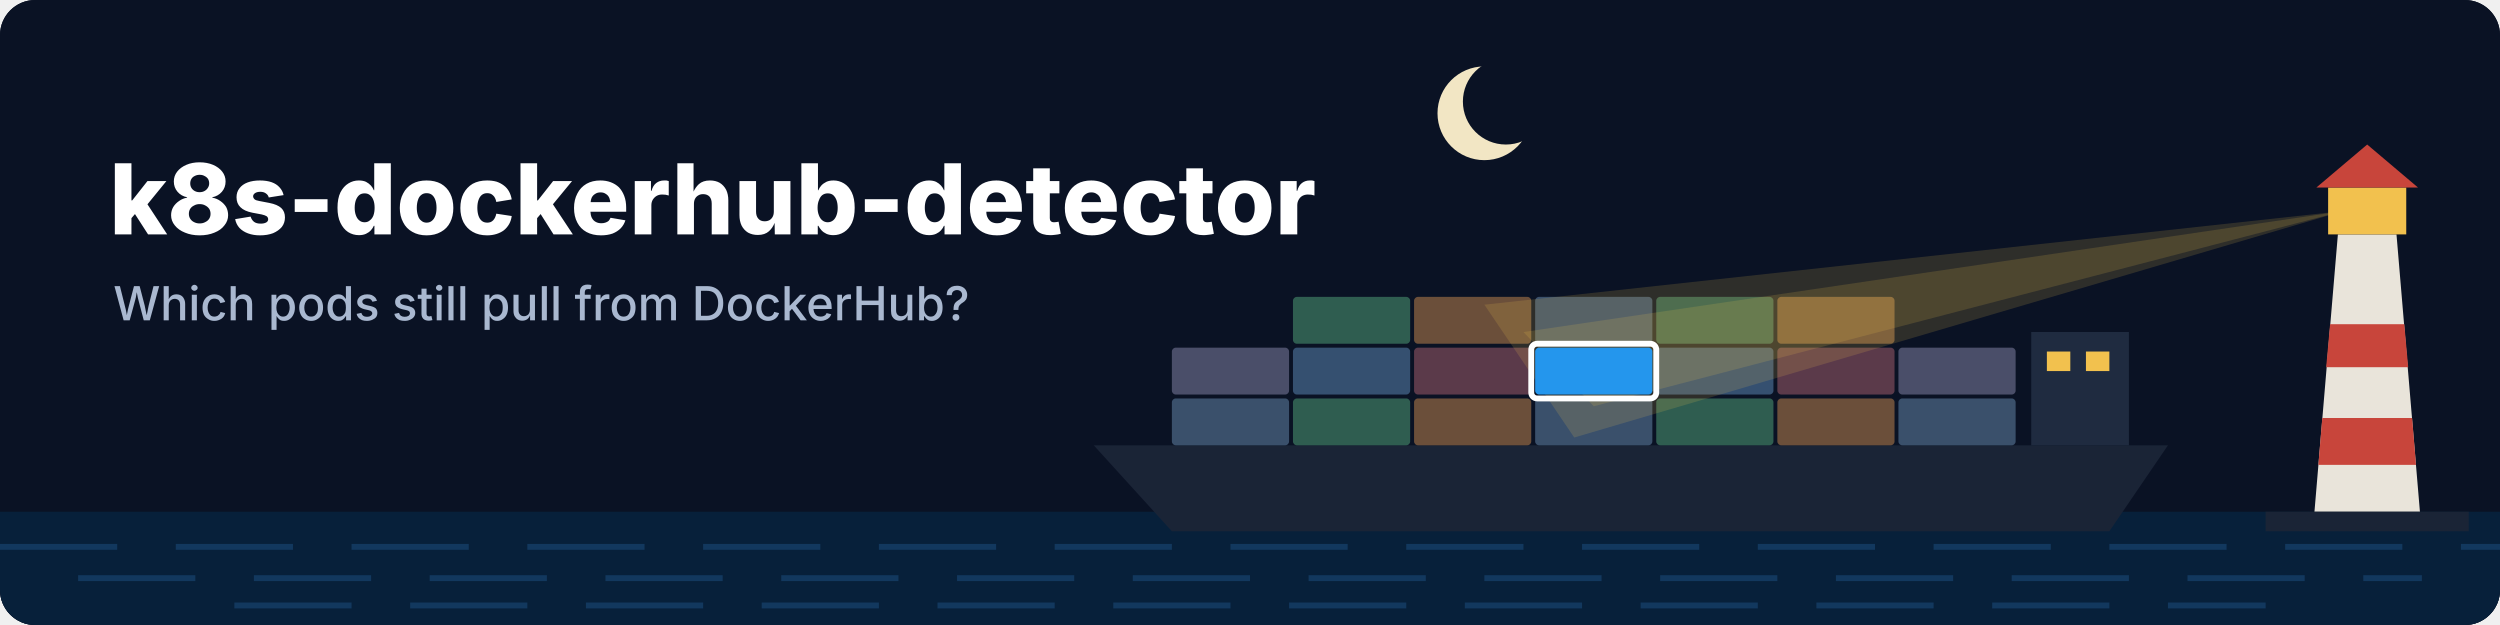
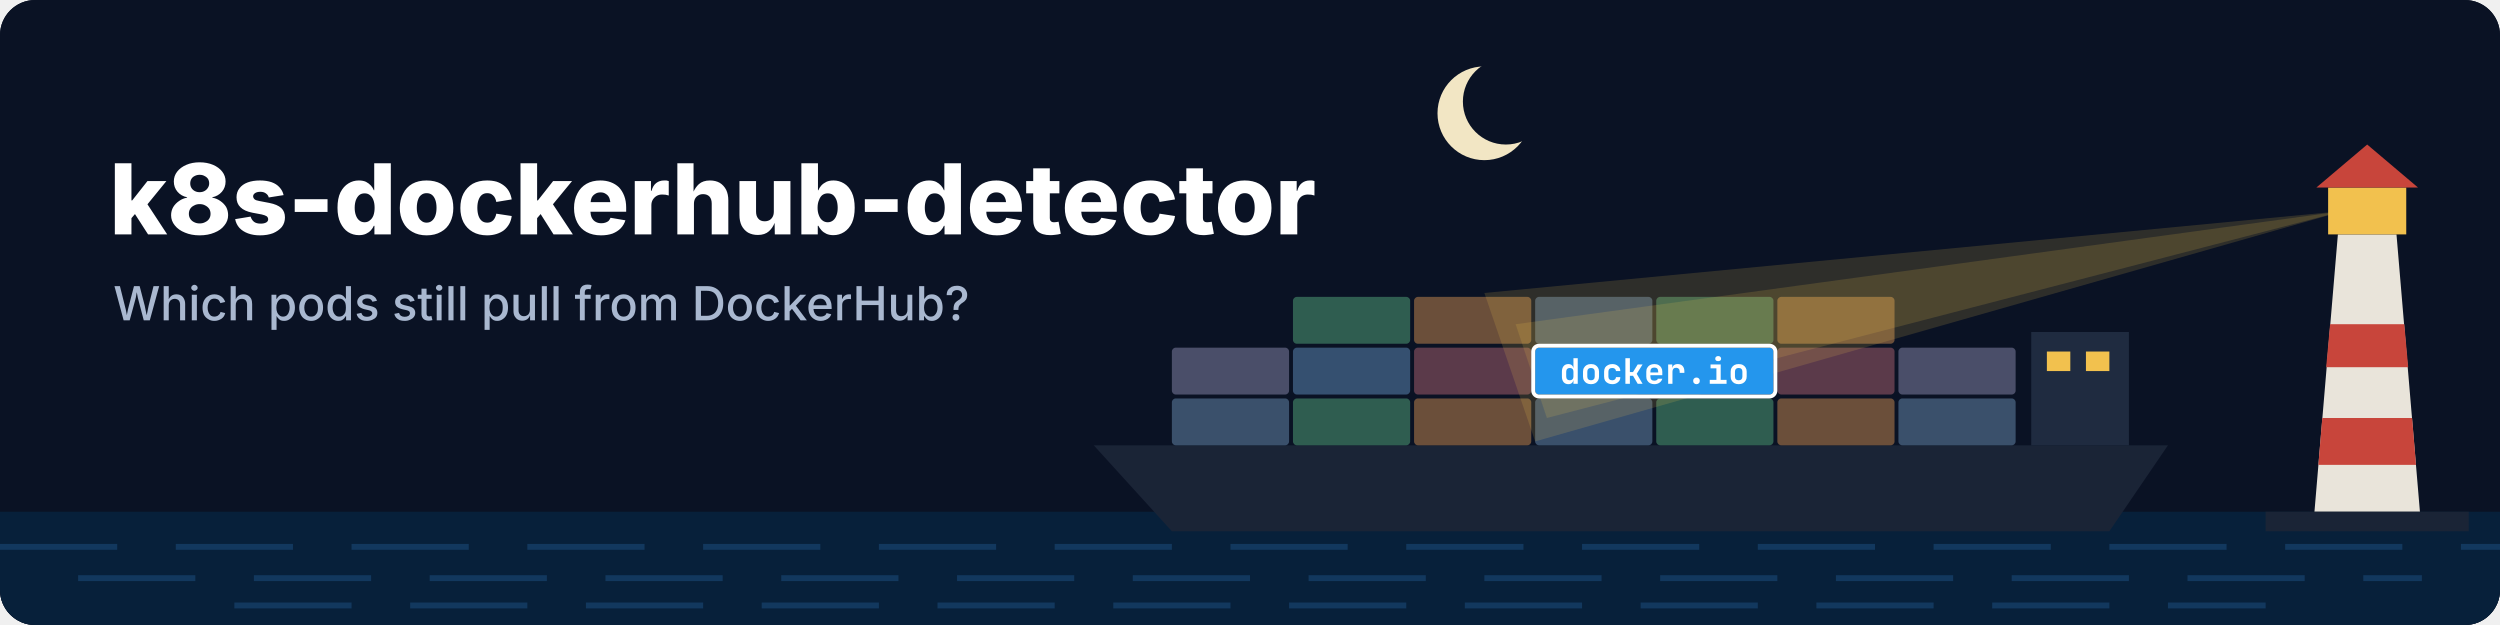
<svg xmlns="http://www.w3.org/2000/svg" viewBox="0 0 1280 320" width="1280" height="320" role="img" aria-label="k8s-dockerhub-detector">
  <defs>
    <clipPath id="k">
      <rect width="1280" height="320" rx="18" />
    </clipPath>
  </defs>
  <g clip-path="url(#k)">
    <rect width="1280" height="320" fill="#0A1224" />
    <rect width="1280" height="320" fill="#0A1224" />
    <circle cx="760" cy="58" r="24" fill="#F2E6C4" />
    <circle cx="771" cy="52" r="22" fill="#0A1224" />
    <rect y="262" width="1280" height="58" fill="#07203A" />
    <path d="M0 280h1280M40 296h1200M120 310h1040" stroke="#12385E" stroke-width="3" stroke-dasharray="60 30" />
    <path d="M560 228H1110L1080 272H600Z" fill="#1A2436" />
    <path d="M1040 170h50v58h-50z" fill="#1F2B40" />
    <path d="M1048 180h12v10h-12zM1068 180h12v10h-12z" fill="#F2C14E" />
    <rect x="600" y="204" width="60" height="24" rx="2" fill="#3A506B" />
    <rect x="662" y="204" width="60" height="24" rx="2" fill="#2F5D50" />
    <rect x="724" y="204" width="60" height="24" rx="2" fill="#6B4F3A" />
    <rect x="786" y="204" width="60" height="24" rx="2" fill="#3A506B" />
    <rect x="848" y="204" width="60" height="24" rx="2" fill="#2F5D50" />
    <rect x="910" y="204" width="60" height="24" rx="2" fill="#6B4F3A" />
    <rect x="972" y="204" width="60" height="24" rx="2" fill="#3A506B" />
    <rect x="600" y="178" width="60" height="24" rx="2" fill="#4A4E69" />
    <rect x="662" y="178" width="60" height="24" rx="2" fill="#355070" />
    <rect x="724" y="178" width="60" height="24" rx="2" fill="#5B3A4A" />
-     <rect x="848" y="178" width="60" height="24" rx="2" fill="#355070" />
    <rect x="910" y="178" width="60" height="24" rx="2" fill="#5B3A4A" />
    <rect x="972" y="178" width="60" height="24" rx="2" fill="#4A4E69" />
    <rect x="662" y="152" width="60" height="24" rx="2" fill="#2F5D50" />
    <rect x="724" y="152" width="60" height="24" rx="2" fill="#6B4F3A" />
    <rect x="786" y="152" width="60" height="24" rx="2" fill="#3A506B" />
    <rect x="848" y="152" width="60" height="24" rx="2" fill="#2F5D50" />
    <rect x="910" y="152" width="60" height="24" rx="2" fill="#6B4F3A" />
-     <path d="M1200 108L760 156L806 224Z" fill="#F2C14E" fill-opacity="0.16" />
-     <path d="M1200 108L780 170L816 208Z" fill="#F2C14E" fill-opacity="0.16" />
-     <rect x="786" y="178" width="60" height="24" rx="2" fill="#2496ED" />
-     <rect x="784" y="176" width="64" height="28" rx="3" fill="none" stroke="#FFFFFF" stroke-width="3" />
+     <path d="M1200 108L760 150L786 226Z" fill="#F2C14E" fill-opacity="0.16" />
+     <path d="M1200 108L776 166L792 214Z" fill="#F2C14E" fill-opacity="0.16" />
+     <rect x="786" y="178" width="122" height="24" rx="2" fill="#2496ED" />
+     <rect x="785" y="177" width="124" height="26" rx="3" fill="none" stroke="#FFFFFF" stroke-width="2" />
+     <path fill="#FFFFFF" d="M803 196.7q-1.5 0-2.4-1-.9-1.1-.9-2.8v-2.7q0-1.7.9-2.8.9-1 2.4-1 1.2 0 1.9.7.7.7.7 1.9l-.5-.5h.5v-2.4-2.7h2.2v13.1h-2.2v-1.9h-.5l.5-.5q0 1.2-.7 1.9-.7.7-1.9.7zm.8-2q.8 0 1.3-.5.5-.5.5-1.4v-2.5q0-.9-.5-1.4-.5-.5-1.3-.5-.9 0-1.4.5-.5.5-.5 1.4v2.5q0 .9.5 1.4.5.5 1.4.5zm10.8 2q-1.3 0-2.2-.5-.9-.5-1.4-1.4-.5-.8-.5-2v-2.5q0-1.2.5-2 .5-.9 1.4-1.4.9-.5 2.2-.5 1.3 0 2.2.5.9.5 1.4 1.4.5.8.5 2v2.5q0 1.2-.5 2-.5.9-1.4 1.4-.9.5-2.2.5zm0-2q.9 0 1.4-.5.5-.5.5-1.4v-2.5q0-.9-.5-1.4-.5-.5-1.4-.5-.9 0-1.4.5-.5.5-.5 1.4v2.5q0 .9.5 1.4.5.5 1.4.5zm10.9 2q-1.3 0-2.2-.5-1-.5-1.5-1.3-.5-.9-.5-2.1v-2.5q0-1.2.5-2.1.5-.8 1.5-1.3.9-.5 2.2-.5 1.8 0 2.9 1 1.2.9 1.2 2.6h-2.2q-.1-.8-.6-1.2-.5-.4-1.3-.4-1 0-1.5.5-.5.5-.5 1.4v2.5q0 .9.5 1.4.5.5 1.5.5.8 0 1.3-.4.5-.4.6-1.2h2.2q0 1.7-1.2 2.6-1.1 1-2.9 1zm6.7-.2v-13.1h2.3v7.1h1.6l2.4-3.9h2.5l-3 4.8 3 5.1h-2.5l-2.4-4.1h-1.6v4.1zm14.8.2q-1.2 0-2.2-.5-.9-.5-1.4-1.4-.5-.8-.5-2v-2.5q0-1.2.5-2 .5-.9 1.4-1.4 1-.5 2.2-.5 1.3 0 2.2.5.9.5 1.4 1.4.5.8.5 2v1.8h-6.1v.7q0 1 .5 1.6.5.5 1.5.5.8 0 1.3-.3.4-.2.5-.7h2.3q-.3 1.2-1.4 2-1.1.8-2.7.8zm2-5.9v-.5q0-1-.5-1.6-.5-.5-1.5-.5-1 0-1.5.5-.5.6-.5 1.6v.4h4.1zm5.1 5.7v-9.9h2.1v1.9h.6l-.7 1.1q0-1.6.7-2.4.8-.8 2.2-.8 1.6 0 2.5 1 .9 1 .9 2.7v.8h-2.4v-.6q0-1-.5-1.5-.5-.5-1.3-.5-.9 0-1.4.5-.5.6-.5 1.5v6.2zm14.5.2q-.8 0-1.2-.5-.5-.4-.5-1.2 0-.8.5-1.2.4-.5 1.2-.5.8 0 1.2.5.5.4.5 1.2 0 .8-.5 1.2-.4.5-1.2.5zm6.8-.2v-2h3.4v-5.9h-3v-2h5.2v7.9h3v2zm4.3-11.6q-.7 0-1.1-.3-.4-.4-.4-.9 0-.7.4-1 .4-.4 1.1-.4.7 0 1.1.4.4.3.4 1 0 .5-.4.9-.4.3-1.1.3zm10.5 11.8q-1.3 0-2.2-.5-.9-.5-1.4-1.4-.5-.8-.5-2v-2.5q0-1.2.5-2 .5-.9 1.4-1.4.9-.5 2.2-.5 1.3 0 2.2.5.9.5 1.4 1.4.5.8.5 2v2.5q0 1.2-.5 2-.5.9-1.4 1.4-.9.5-2.2.5zm0-2q.9 0 1.4-.5.5-.5.5-1.4v-2.5q0-.9-.5-1.4-.5-.5-1.4-.5-.9 0-1.4.5-.5.5-.5 1.4v2.5q0 .9.5 1.4.5.5 1.4.5z" />
    <path d="M1185 262L1197 120H1227L1239 262Z" fill="#E9E4DA" />
    <path d="M1189 214H1235L1237 238H1187ZM1193 166H1231L1233 188H1191Z" fill="#C8453B" />
    <rect x="1192" y="96" width="40" height="24" fill="#F2C14E" />
    <path d="M1186 96L1212 74L1238 96Z" fill="#C8453B" />
    <path d="M1160 262h104v10h-104z" fill="#1A2436" />
    <path fill="#fff" d="m58.8 120v-36.4h8.5v19h.4l7.8-9.9h9.7l-9.7 11.9 10.1 15.4h-9.8l-6.7-10.4-1.8 2.1v8.3zm43.4.5q-4.2 0-7.5-1.4-3.3-1.3-5.2-3.7-1.9-2.3-1.9-5.2 0-2.3 1.1-4.2 1.1-1.8 3-3.1 1.8-1.3 4.1-1.7v-.2q-3-.6-4.9-2.8-1.9-2.2-1.9-5.3 0-2.8 1.7-5 1.7-2.2 4.7-3.5 3-1.3 6.8-1.3 3.8 0 6.9 1.3 3 1.3 4.7 3.5 1.7 2.2 1.7 5 0 3.1-1.9 5.3-1.9 2.2-4.9 2.8v.2q2.3.4 4.1 1.7 1.9 1.3 3 3.1 1 1.9 1 4.2 0 2.9-1.9 5.2-1.8 2.4-5.1 3.7-3.3 1.4-7.6 1.4zm0-6.1q1.7 0 2.9-.7 1.3-.6 2-1.7 .7-1.1.7-2.5 0-1.5-.7-2.6-.8-1.1-2-1.7-1.2-.7-2.9-.7-1.6 0-2.8.7-1.3.6-2 1.7-.7 1.1-.7 2.6 0 1.4.7 2.5 .7 1.1 1.9 1.7 1.3.7 2.9.7zm0-16q1.4 0 2.5-.6 1.1-.6 1.7-1.6 .7-1 .7-2.3 0-1.3-.6-2.3-.7-1-1.8-1.5-1-.6-2.5-.6-1.4 0-2.5.6-1.1.5-1.7 1.5-.6 1-.6 2.3 0 1.3.6 2.3 .6 1 1.7 1.6 1.1.6 2.5.6zm30.9 22.1q-3.4 0-6.1-1-2.7-1-4.4-2.8-1.7-1.9-2.2-4.5l7.9-1.3q.6 1.8 1.8 2.7 1.2.9 3.4.9 1.7 0 2.8-.6 1-.6 1-1.6 0-1-.8-1.6-.8-.5-2.5-.9l-4.8-.9q-4.1-.8-6.1-2.8-2-1.9-2-5.1 0-2.7 1.5-4.6 1.5-2 4.2-3 2.7-1 6.3-1 3.4 0 6 .9 2.5.9 4 2.6 1.6 1.7 2.1 4l-7.6 1.2q-.3-1.3-1.5-2.1-1.1-.8-2.8-.8-1.6 0-2.6.6-1.1.7-1.1 1.7 0 .8.7 1.5 .6.6 2.4.9l5.2 1q4.1.8 6.1 2.6 1.9 1.8 1.9 4.8 0 2.8-1.6 4.9-1.7 2-4.5 3.2-2.9 1.1-6.7 1.1zm34.6-18.5v6.5h-16.8v-6.5zm16.1 18.4q-3.1 0-5.6-1.6-2.4-1.6-3.9-4.7-1.5-3.1-1.5-7.7 0-4.8 1.5-7.9 1.6-3.1 4.1-4.6 2.4-1.5 5.3-1.5 2.2 0 3.7.7 1.5.8 2.5 1.9 1 1.1 1.5 2.4h.2v-13.8h8.5v36.4h-8.4v-4.4h-.3q-.5 1.2-1.5 2.3-1 1.1-2.5 1.8-1.5.7-3.6.7zm2.9-6.6q1.6 0 2.7-1 1.2-.9 1.8-2.5 .6-1.7.6-3.9 0-2.3-.6-3.9-.6-1.7-1.8-2.6-1.1-.9-2.7-.9-1.7 0-2.8.9-1.1 1-1.7 2.6-.6 1.7-.6 3.9 0 2.2.6 3.8 .6 1.7 1.7 2.6 1.1 1 2.8 1zm31.7 6.7q-4.2 0-7.3-1.8-3.1-1.7-4.7-4.9-1.7-3.2-1.7-7.3 0-4.3 1.7-7.4 1.6-3.2 4.7-5 3.1-1.7 7.3-1.7 4.3 0 7.4 1.7 3.1 1.8 4.7 5 1.6 3.1 1.6 7.4 0 4.1-1.6 7.3-1.6 3.2-4.7 4.9-3.1 1.8-7.4 1.8zm0-6.5q1.7 0 2.8-1 1.1-.9 1.7-2.6 .6-1.7.6-4 0-2.3-.6-4-.6-1.7-1.7-2.6-1.1-.9-2.8-.9-1.6 0-2.7.9-1.2.9-1.7 2.6-.6 1.7-.6 4 0 2.3.6 4 .5 1.7 1.7 2.6 1.1 1 2.7 1zm31 6.5q-4.3 0-7.4-1.8-3-1.7-4.7-4.9-1.6-3.2-1.6-7.3 0-4.3 1.6-7.4 1.7-3.2 4.7-5 3.1-1.7 7.4-1.7 2.6 0 4.8.6 2.1.7 3.8 2 1.6 1.2 2.6 3 1 1.8 1.4 4.1l-7.9 1.3q-.2-1.1-.6-1.9-.4-.9-1-1.4-.6-.6-1.3-.9-.8-.3-1.7-.3-1.7 0-2.8.9-1.1.9-1.7 2.6-.6 1.7-.6 4 0 2.3.6 4.1 .6 1.7 1.7 2.6 1.1.9 2.8.9 .9 0 1.7-.3 .7-.3 1.3-.9 .6-.6 1-1.5 .4-.8.6-1.9l7.9 1.2q-.3 2.3-1.3 4.1-1.1 1.9-2.7 3.2-1.6 1.2-3.8 1.9-2.2.7-4.8.7zm17.1-.5v-36.4h8.5v19h.4l7.8-9.9h9.7l-9.8 11.9 10.2 15.4h-9.9l-6.6-10.4-1.8 2.1v8.3zm41.2.5q-4.3 0-7.4-1.7-3.1-1.7-4.7-4.8-1.7-3.2-1.7-7.5 0-4.2 1.7-7.4 1.6-3.2 4.7-5 3-1.7 7.1-1.7 2.9 0 5.3.9 2.4.9 4.2 2.6 1.7 1.8 2.7 4.4 1 2.6 1 6v2.1h-18.3q.1 1.9.7 3.1 .7 1.4 2 2.1 1.2.7 2.9.7 1.1 0 2-.3 1-.3 1.7-.9 .6-.7 1-1.6l7.6 1.3q-.7 2.3-2.4 4.1-1.7 1.7-4.2 2.7-2.6.9-5.9.9zm-5.3-17h10.1q-.2-1.2-.5-2.1-.6-1.4-1.8-2.1-1.1-.8-2.7-.8-1.7 0-2.8.8-1.2.7-1.8 2-.4 1-.5 2.2zm22.6 16.5v-27.3h8.3v5h.3q.7-2.7 2.4-4 1.7-1.3 4-1.3 .5 0 1.2 0 .6.1 1.2.3v7.4q-.6-.2-1.6-.4-1-.1-1.8-.1-1.6 0-2.8.7-1.2.7-2 2-.7 1.2-.7 2.8v14.9zm30.3-15.6v15.6h-8.5v-36.4h8.3v14.5q1-2.2 2.7-3.8 2.1-1.9 5.7-1.9 2.9 0 5 1.2 2.1 1.3 3.3 3.6 1.1 2.3 1.1 5.4v17.4h-8.5v-15.7q0-2.3-1.1-3.6-1.2-1.3-3.3-1.3-1.4 0-2.4.6-1.1.6-1.7 1.7-.6 1.1-.6 2.7zm32.7 15.9q-2.8 0-5-1.2-2.1-1.3-3.3-3.6-1.1-2.3-1.1-5.4v-17.4h8.5v15.7q0 2.3 1.2 3.6 1.1 1.3 3.2 1.3 1.4 0 2.5-.6 1-.6 1.6-1.7 .6-1.1.6-2.7v-15.6h8.5v27.3h-8l-.1-5.9q-1 2.6-2.9 4.3-2.1 1.9-5.7 1.9zm38.7.1q-2.1 0-3.6-.7-1.5-.7-2.5-1.8-1-1.1-1.6-2.3h-.3v4.4h-8.4v-36.4h8.5v13.8h.2q.5-1.3 1.5-2.4 1-1.1 2.6-1.9 1.5-.7 3.7-.7 2.8 0 5.3 1.5 2.5 1.5 4 4.6 1.5 3.1 1.5 7.9 0 4.6-1.4 7.7-1.5 3.1-4 4.7-2.5 1.6-5.5 1.6zm-2.9-6.6q1.6 0 2.8-1 1.1-.9 1.7-2.6 .6-1.6.6-3.8 0-2.2-.6-3.9-.6-1.6-1.7-2.6-1.1-.9-2.8-.9-1.6 0-2.8.9-1.1.9-1.7 2.6-.7 1.6-.7 3.9 0 2.2.7 3.9 .6 1.6 1.7 2.5 1.2 1 2.8 1zm35.8-11.8v6.5h-16.8v-6.5zm16.1 18.4q-3.1 0-5.6-1.6-2.5-1.6-3.9-4.7-1.5-3.1-1.5-7.7 0-4.8 1.5-7.9 1.6-3.1 4-4.6 2.5-1.5 5.4-1.5 2.2 0 3.7.7 1.5.8 2.5 1.9 1 1.1 1.5 2.4h.2v-13.8h8.5v36.4h-8.4v-4.4h-.3q-.5 1.2-1.5 2.3-1 1.1-2.5 1.8-1.5.7-3.6.7zm2.9-6.6q1.6 0 2.7-1 1.2-.9 1.8-2.5 .6-1.7.6-3.9 0-2.3-.6-3.9-.6-1.7-1.8-2.6-1.1-.9-2.7-.9-1.7 0-2.8.9-1.1 1-1.7 2.6-.6 1.7-.6 3.9 0 2.2.6 3.8 .6 1.7 1.7 2.6 1.1 1 2.8 1zm31.8 6.7q-4.3 0-7.4-1.7-3.1-1.7-4.8-4.8-1.6-3.2-1.6-7.5 0-4.2 1.6-7.4 1.7-3.2 4.7-5 3.1-1.7 7.2-1.7 2.8 0 5.2.9 2.4.9 4.2 2.6 1.8 1.8 2.7 4.4 1 2.6 1 6v2.1h-18.2q0 1.9.7 3.1 .7 1.4 1.9 2.1 1.3.7 2.9.7 1.2 0 2.1-.3 .9-.3 1.6-.9 .7-.7 1-1.6l7.6 1.3q-.7 2.3-2.3 4.1-1.7 1.7-4.3 2.7-2.5.9-5.8.9zm-5.4-17h10.1q-.1-1.2-.5-2.1-.6-1.4-1.7-2.1-1.1-.8-2.8-.8-1.6 0-2.8.8-1.1.7-1.7 2-.5 1-.6 2.2zm37.4-10.8v6.3h-4.9v12.7q0 1 .5 1.5 .5.6 1.7.6 .4 0 1.2-.1 .8-.1 1.1-.2l1.1 6.2q-1.4.4-2.7.5-1.4.2-2.6.2-4.3 0-6.6-2-2.2-2.1-2.2-6v-13.4h-3.6v-6.3h3.6v-6.5h8.5v6.5zm16.6 27.8q-4.3 0-7.4-1.7-3.1-1.7-4.7-4.8-1.7-3.2-1.7-7.5 0-4.2 1.7-7.4 1.6-3.2 4.7-5 3-1.7 7.1-1.7 2.9 0 5.3.9 2.4.9 4.1 2.6 1.8 1.8 2.8 4.4 .9 2.6.9 6v2.1h-18.2q.1 1.9.7 3.1 .7 1.4 1.9 2.1 1.3.7 2.9.7 1.2 0 2.1-.3 1-.3 1.6-.9 .7-.7 1.1-1.6l7.6 1.3q-.7 2.3-2.4 4.1-1.7 1.7-4.2 2.7-2.6.9-5.9.9zm-5.3-17h10.1q-.2-1.2-.5-2.1-.6-1.4-1.8-2.1-1.1-.8-2.7-.8-1.7 0-2.8.8-1.2.7-1.8 2-.4 1-.5 2.2zm35.3 17q-4.3 0-7.4-1.8-3-1.7-4.7-4.9-1.6-3.2-1.6-7.3 0-4.3 1.6-7.4 1.7-3.2 4.7-5 3.1-1.7 7.4-1.7 2.6 0 4.8.6 2.1.7 3.8 2 1.6 1.2 2.6 3 1 1.8 1.4 4.1l-7.9 1.3q-.2-1.1-.6-1.9-.4-.9-1-1.4-.6-.6-1.3-.9-.8-.3-1.7-.3-1.7 0-2.8.9-1.1.9-1.7 2.6-.6 1.7-.6 4 0 2.3.6 4.1 .6 1.7 1.7 2.6 1.1.9 2.8.9 .9 0 1.7-.3 .7-.3 1.3-.9 .6-.6 1-1.5 .4-.8.6-1.9l7.9 1.2q-.3 2.3-1.3 4.1-1.1 1.9-2.7 3.2-1.6 1.2-3.8 1.9-2.2.7-4.8.7zm31.8-27.8v6.3h-4.9v12.7q0 1 .5 1.5 .5.6 1.7.6 .4 0 1.2-.1 .8-.1 1.1-.2l1.1 6.2q-1.4.4-2.8.5-1.3.2-2.5.2-4.3 0-6.6-2-2.2-2.1-2.2-6v-13.4h-3.6v-6.3h3.6v-6.5h8.5v6.5zm16.5 27.8q-4.2 0-7.3-1.8-3.1-1.7-4.7-4.9-1.7-3.2-1.7-7.3 0-4.3 1.7-7.4 1.6-3.2 4.7-5 3.1-1.7 7.3-1.7 4.3 0 7.4 1.7 3.1 1.8 4.7 5 1.6 3.1 1.6 7.4 0 4.1-1.6 7.3-1.6 3.2-4.7 4.9-3.1 1.8-7.4 1.8zm0-6.5q1.7 0 2.8-1 1.1-.9 1.7-2.6 .6-1.7.6-4 0-2.3-.6-4-.6-1.7-1.7-2.6-1.1-.9-2.8-.9-1.6 0-2.7.9-1.1.9-1.7 2.6-.6 1.7-.6 4 0 2.3.6 4 .6 1.7 1.7 2.6 1.1 1 2.7 1zm18.3 6v-27.3h8.3v5h.3q.7-2.7 2.4-4 1.7-1.3 4-1.3 .6 0 1.2 0 .7.1 1.2.3v7.4q-.6-.2-1.6-.4-1-.1-1.8-.1-1.5 0-2.8.7-1.2.7-1.9 2-.7 1.2-.7 2.8v14.9z" />
    <path fill="#A9B8D0" d="m63.3 164l-4.7-17.5h2.8l2.5 10q.3 1 .5 2 .2 1 .4 2 0 .5.1.9 .1-.4.2-.9 .2-1 .4-2 .2-1 .5-2l2.6-10h2.9l2.6 10q.2 1 .4 2 .2 1 .4 2 .1.4.2.9l.2-.9q.2-1 .4-2 .2-1 .4-2l2.5-10h2.9l-4.8 17.5h-3.1l-2.7-10.3q-.4-1.3-.6-2.7-.2-.7-.3-1.4-.1.7-.2 1.3-.2 1.4-.6 2.8l-2.8 10.3zm23.1-7.8v7.8h-2.6v-17.5h2.6v6.7q.5-1.1 1.3-1.7 1.1-.8 2.6-.8 1.4 0 2.4.6 1 .6 1.5 1.7 .6 1.1.6 2.7v8.3h-2.6v-8q0-1.4-.7-2.2-.8-.8-2.1-.8-.8 0-1.5.4-.7.3-1.1 1.1-.4.7-.4 1.7zm11.8 7.8v-13.1h2.6v13.1zm1.3-15.1q-.6 0-1.1-.5-.5-.4-.5-1 0-.7.5-1.1 .5-.5 1.1-.5 .7 0 1.2.5 .5.4.5 1.1 0 .6-.5 1-.5.5-1.2.5zm10.3 15.4q-1.9 0-3.2-.9-1.4-.8-2.2-2.3-.7-1.6-.7-3.6 0-2 .7-3.5 .8-1.6 2.2-2.4 1.3-.9 3.2-.9 1 0 1.9.3 .9.3 1.6.8 .7.5 1.2 1.2 .5.7.8 1.6l-2.5.6q-.1-.5-.4-.9-.2-.4-.6-.8-.4-.3-.9-.4-.5-.2-1.1-.2-1.2 0-2 .6-.7.7-1.1 1.7-.4 1.1-.4 2.3 0 1.3.4 2.3 .4 1 1.1 1.7 .8.6 2 .6 .6 0 1.1-.2 .5-.1.9-.5 .4-.3.7-.7 .3-.5.4-1l2.4.6q-.2.9-.7 1.7-.5.7-1.2 1.2-.8.5-1.7.8-.9.3-1.9.3zm10.9-8.1v7.8h-2.6v-17.5h2.6v6.7q.5-1.1 1.3-1.7 1.1-.8 2.7-.8 1.3 0 2.3.6 1 .6 1.6 1.7 .5 1.1.5 2.7v8.3h-2.6v-8q0-1.4-.7-2.2-.7-.8-2-.8-.9 0-1.6.4-.7.3-1.1 1.1-.4.7-.4 1.7zm18.3 12.7v-18h2.5v2.1h.2q.2-.4.6-.9 .5-.6 1.2-1 .7-.4 2-.4 1.6 0 2.8.8 1.2.8 1.9 2.3 .8 1.6.8 3.7 0 2.1-.8 3.6-.7 1.5-1.9 2.3-1.2.9-2.8.9-1.2 0-2-.4-.7-.5-1.1-1-.5-.5-.7-1h-.1v7zm5.9-6.8q1.1 0 1.9-.6 .8-.7 1.1-1.7 .4-1 .4-2.3 0-1.3-.4-2.4-.3-1-1.1-1.6-.8-.6-1.9-.6-1.1 0-1.9.6-.7.6-1.1 1.6-.4 1-.4 2.4 0 1.3.4 2.4 .4 1 1.2 1.6 .7.6 1.8.6zm14.4 2.2q-1.8 0-3.2-.9-1.4-.8-2.1-2.3-.8-1.6-.8-3.6 0-2 .8-3.5 .7-1.6 2.1-2.4 1.4-.9 3.2-.9 1.9 0 3.2.9 1.4.8 2.2 2.4 .7 1.5.7 3.5 0 2-.7 3.6-.8 1.5-2.2 2.3-1.3.9-3.2.9zm0-2.2q1.2 0 2-.6 .8-.7 1.2-1.7 .3-1 .3-2.3 0-1.2-.3-2.3-.4-1-1.2-1.7-.8-.6-2-.6-1.2 0-1.9.6-.8.7-1.2 1.7-.4 1.1-.4 2.3 0 1.3.4 2.3 .4 1 1.2 1.7 .7.6 1.9.6zm13.9 2.2q-1.6 0-2.9-.9-1.2-.8-1.9-2.3-.7-1.5-.7-3.6 0-2.1.7-3.7 .7-1.5 2-2.3 1.2-.8 2.8-.8 1.2 0 1.9.4 .8.4 1.2 1 .4.5.7.9h.1v-6.5h2.6v17.5h-2.5v-2.1h-.2q-.3.5-.7 1-.4.5-1.2 1-.7.4-1.9.4zm.5-2.2q1.1 0 1.9-.6 .8-.6 1.2-1.6 .3-1.1.3-2.4 0-1.4-.3-2.4-.4-1-1.2-1.6-.7-.6-1.9-.6-1.1 0-1.8.6-.8.6-1.2 1.6-.4 1.1-.4 2.4 0 1.3.4 2.3 .4 1 1.2 1.7 .7.6 1.8.6zm14.1 2.2q-1.4 0-2.5-.4-1.1-.5-1.8-1.3-.7-.8-.9-1.9l2.4-.5q.3 1 1 1.5 .7.5 1.9.5 1.2 0 1.9-.5 .8-.6.8-1.3 0-.6-.5-1-.4-.4-1.4-.6l-2.2-.5q-1.8-.5-2.7-1.4-.9-.9-.9-2.3 0-1.1.7-2 .6-.9 1.8-1.4 1.1-.5 2.6-.5 1.4 0 2.4.4 1 .5 1.7 1.2 .6.7.9 1.7l-2.3.5q-.3-.7-.9-1.2-.6-.5-1.8-.5-1 0-1.8.5-.7.4-.7 1.2 0 .6.5 1 .5.4 1.6.7l2.1.5q1.8.4 2.7 1.2 .8.9.8 2.3 0 1.2-.6 2.1-.7.9-1.9 1.4-1.3.6-2.9.6zm19.4 0q-1.4 0-2.6-.4-1.1-.5-1.8-1.3-.7-.8-.9-1.9l2.4-.5q.3 1 1 1.5 .8.5 1.9.5 1.2 0 2-.5 .7-.6.7-1.3 0-.6-.4-1-.5-.4-1.4-.6l-2.2-.5q-1.9-.5-2.8-1.4-.8-.9-.8-2.3 0-1.1.6-2 .7-.9 1.8-1.4 1.1-.5 2.6-.5 1.5 0 2.5.4 1 .5 1.6 1.2 .6.7.9 1.7l-2.3.5q-.3-.7-.9-1.2-.6-.5-1.7-.5-1.1 0-1.8.5-.7.4-.7 1.2 0 .6.4 1 .5.4 1.6.7l2.1.5q1.8.4 2.7 1.2 .9.9.9 2.3 0 1.2-.7 2.1-.7.9-1.9 1.4-1.2.6-2.8.6zm13.8-13.4v2.1h-2.6v7.5q0 .7.3 1.1 .4.4 1.1.4 .2 0 .5-.1 .4 0 .6-.1l.5 2.1q-.5.1-.9.2-.5.1-.9.1-1.8 0-2.8-.9-1-1-1-2.6v-7.7h-1.9v-2.1h1.9v-3.1h2.6v3.1zm2.6 13.1v-13.1h2.5v13.1zm1.3-15.1q-.7 0-1.2-.5-.5-.4-.5-1 0-.7.5-1.1 .5-.5 1.2-.5 .6 0 1.1.5 .5.4.5 1.1 0 .6-.5 1-.5.5-1.1.5zm7.3-2.4v17.5h-2.6v-17.5zm6 0v17.5h-2.5v-17.5zm9.9 22.4v-18h2.5v2.1h.2q.3-.4.7-.9 .4-.6 1.1-1 .8-.4 2-.4 1.6 0 2.8.8 1.2.8 2 2.3 .7 1.6.7 3.7 0 2.1-.7 3.6-.7 1.5-2 2.3-1.2.9-2.8.9-1.2 0-1.9-.4-.8-.5-1.2-1-.4-.5-.7-1h-.1v7zm5.9-6.8q1.2 0 1.9-.6 .8-.7 1.2-1.7 .3-1 .3-2.3 0-1.3-.3-2.4-.4-1-1.2-1.6-.7-.6-1.9-.6-1.1 0-1.8.6-.8.6-1.2 1.6-.4 1-.4 2.4 0 1.3.4 2.4 .4 1 1.2 1.6 .7.6 1.8.6zm13.4 2.1q-1.3 0-2.3-.6-1-.6-1.6-1.7-.6-1.1-.6-2.7v-8.3h2.6v8q0 1.4.8 2.2 .7.8 2 .8 .9 0 1.5-.4 .7-.3 1.1-1.1 .4-.7.4-1.7v-7.8h2.6v13.1h-2.5v-2.6q-.5 1.3-1.4 2-1.1.8-2.6.8zm12.6-17.7v17.5h-2.6v-17.5zm6 0v17.5h-2.6v-17.5zm16.4 4.4v2.1h-3v11h-2.5v-11h-2.5v-2.1h2.5v-1.5q0-1.2.5-2 .5-.9 1.4-1.3 .9-.4 2-.4 .7 0 1.3.1 .6.2.8.3l-.6 2.1q-.2-.1-.5-.2-.2 0-.6 0-1 0-1.4.4-.4.5-.4 1.4v1.1zm2.6 13.1v-13.1h2.5v2.1h.1q.4-1.1 1.3-1.7 .9-.6 2-.6 .3 0 .6 0 .3 0 .5.1v2.4q-.1 0-.5-.1-.4 0-.8 0-.9 0-1.6.4-.8.4-1.2 1-.3.7-.3 1.5v8zm14.3.3q-1.8 0-3.2-.9-1.4-.8-2.2-2.3-.7-1.6-.7-3.6 0-2 .7-3.5 .8-1.6 2.2-2.4 1.4-.9 3.2-.9 1.9 0 3.2.9 1.4.8 2.2 2.4 .7 1.5.7 3.5 0 2-.7 3.6-.8 1.5-2.2 2.3-1.3.9-3.2.9zm0-2.2q1.2 0 2-.6 .8-.7 1.1-1.7 .4-1 .4-2.3 0-1.2-.4-2.3-.3-1-1.1-1.7-.8-.6-2-.6-1.2 0-2 .6-.7.7-1.1 1.7-.4 1.1-.4 2.3 0 1.3.4 2.3 .4 1 1.1 1.7 .8.6 2 .6zm9 1.9v-13.1h2.4l.1 2.4q.3-.7.7-1.2 .6-.7 1.4-1.1 .7-.3 1.6-.3 1.4 0 2.3.9 .7.7 1 1.8 .3-.7.7-1.2 .7-.8 1.6-1.1 .9-.4 1.9-.4 1.2 0 2.1.5 .9.5 1.5 1.5 .5 1 .5 2.5v8.8h-2.5v-8.6q0-1.3-.8-1.9-.7-.6-1.7-.6-.8 0-1.4.4-.6.3-.9.9-.3.6-.3 1.4v8.4h-2.6v-8.7q0-1.1-.6-1.7-.7-.7-1.7-.7-.8 0-1.4.4-.6.3-1 1-.3.6-.3 1.6v8.1zm33.6 0h-5.7v-17.5h5.9q2.5 0 4.4 1.1 1.8 1 2.8 3 1 1.9 1 4.6 0 2.8-1 4.7-1 2-2.9 3-1.9 1.1-4.5 1.1zm-3-2.3h2.8q2 0 3.3-.8 1.3-.7 2-2.2 .7-1.4.7-3.5 0-2-.7-3.4-.6-1.4-1.9-2.2-1.3-.7-3.2-.7h-3zm19.9 2.6q-1.8 0-3.2-.9-1.4-.8-2.1-2.3-.8-1.6-.8-3.6 0-2 .8-3.5 .7-1.6 2.1-2.4 1.4-.9 3.2-.9 1.9 0 3.3.9 1.3.8 2.1 2.4 .8 1.5.8 3.5 0 2-.8 3.6-.8 1.5-2.1 2.3-1.4.9-3.3.9zm0-2.2q1.2 0 2-.6 .8-.7 1.2-1.7 .4-1 .4-2.3 0-1.2-.4-2.3-.4-1-1.2-1.7-.8-.6-2-.6-1.1 0-1.9.6-.8.7-1.2 1.7-.4 1.1-.4 2.3 0 1.3.4 2.3 .4 1 1.2 1.7 .8.6 1.9.6zm14.5 2.2q-1.8 0-3.2-.9-1.4-.8-2.1-2.3-.8-1.6-.8-3.6 0-2 .8-3.5 .7-1.6 2.1-2.4 1.4-.9 3.2-.9 1.1 0 1.9.3 .9.3 1.7.8 .7.5 1.2 1.2 .5.7.7 1.6l-2.4.6q-.2-.5-.4-.9-.3-.4-.7-.8-.4-.3-.9-.4-.5-.2-1.1-.2-1.1 0-1.9.6-.8.7-1.2 1.7-.4 1.1-.4 2.3 0 1.3.4 2.3 .4 1 1.2 1.7 .8.6 1.9.6 .7 0 1.2-.2 .5-.1.9-.5 .4-.3.6-.7 .3-.5.4-1l2.5.6q-.3.9-.8 1.7-.5.7-1.2 1.2-.7.5-1.6.8-.9.3-2 .3zm8.4-.3v-17.5h2.6v9.9h.2l5.2-5.5h3.1l-5.3 5.6 5.6 7.5h-3.2l-4.4-5.9-1.2 1.3v4.6zm18.5.3q-1.9 0-3.3-.9-1.4-.8-2.2-2.3-.8-1.5-.8-3.6 0-2 .8-3.5 .7-1.5 2.1-2.4 1.4-.9 3.2-.9 1.1 0 2.1.4 1.1.4 1.9 1.2 .9.7 1.3 2 .5 1.2.5 3v.9h-9.3q.1 1.2.5 2 .5 1 1.3 1.5 .8.4 1.9.4 .8 0 1.3-.2 .6-.2 1.1-.6 .4-.4.6-1l2.4.6q-.3 1-1 1.7-.8.8-1.9 1.2-1.1.5-2.5.5zm-3.7-8h6.8q-.1-.8-.4-1.5-.4-.9-1.1-1.4-.7-.5-1.8-.5-1.1 0-1.9.5-.8.5-1.2 1.4-.3.7-.4 1.5zm12.2 7.7v-13.1h2.4v2.1h.2q.4-1.1 1.3-1.7 .9-.6 2-.6 .3 0 .6 0 .3 0 .5.1v2.4q-.1 0-.5-.1-.4 0-.9 0-.8 0-1.6.4-.7.4-1.1 1-.4.7-.4 1.5v8zm9.8 0v-17.5h2.7v7.4h8.6v-7.4h2.7v17.5h-2.7v-7.8h-8.6v7.8zm22.1.2q-1.3 0-2.3-.6-1-.6-1.6-1.7-.5-1.1-.5-2.7v-8.3h2.6v8q0 1.4.7 2.2 .7.8 2 .8 .9 0 1.6-.4 .7-.3 1.1-1.1 .4-.7.4-1.7v-7.8h2.5v13.1h-2.4v-2.6q-.6 1.3-1.5 2-1.1.8-2.6.8zm16.5.1q-1.2 0-1.9-.4-.8-.5-1.2-1-.4-.5-.7-1h-.2v2.1h-2.5v-17.5h2.6v6.5h.1q.3-.4.7-.9 .4-.6 1.1-1 .8-.4 2-.4 1.6 0 2.8.8 1.3.8 2 2.3 .7 1.6.7 3.7 0 2.1-.7 3.6-.7 1.5-1.9 2.3-1.3.9-2.9.9zm-.6-2.2q1.2 0 1.9-.6 .8-.7 1.2-1.7 .4-1 .4-2.3 0-1.3-.4-2.4-.4-1-1.2-1.6-.7-.6-1.9-.6-1.1 0-1.8.6-.8.6-1.2 1.6-.4 1-.4 2.4 0 1.3.4 2.4 .4 1 1.2 1.6 .8.6 1.8.6zm11.7-3.4v-.2q0-1.5.3-2.4 .3-.9.9-1.4 .5-.5 1.3-1 .8-.4 1.3-1.1 .6-.7.6-1.7 0-.7-.4-1.3-.3-.5-.9-.8-.6-.3-1.3-.3-.7 0-1.3.3-.6.2-1 .8-.4.6-.4 1.5h-2.6q0-1.6.7-2.7 .8-1 1.9-1.6 1.2-.5 2.7-.5 1.5 0 2.7.6 1.2.6 1.8 1.6 .7 1.1.7 2.4 0 1.5-.6 2.5-.7 1-1.9 1.7-.7.4-1.1.9-.5.4-.7 1-.2.5-.2 1.5v.2zm1.3 5.5q-.8 0-1.3-.5-.5-.5-.5-1.2 0-.8.5-1.3 .5-.4 1.3-.4 .7 0 1.2.4 .5.5.5 1.3 0 .7-.5 1.2-.5.5-1.2.5z" />
  </g>
</svg>
